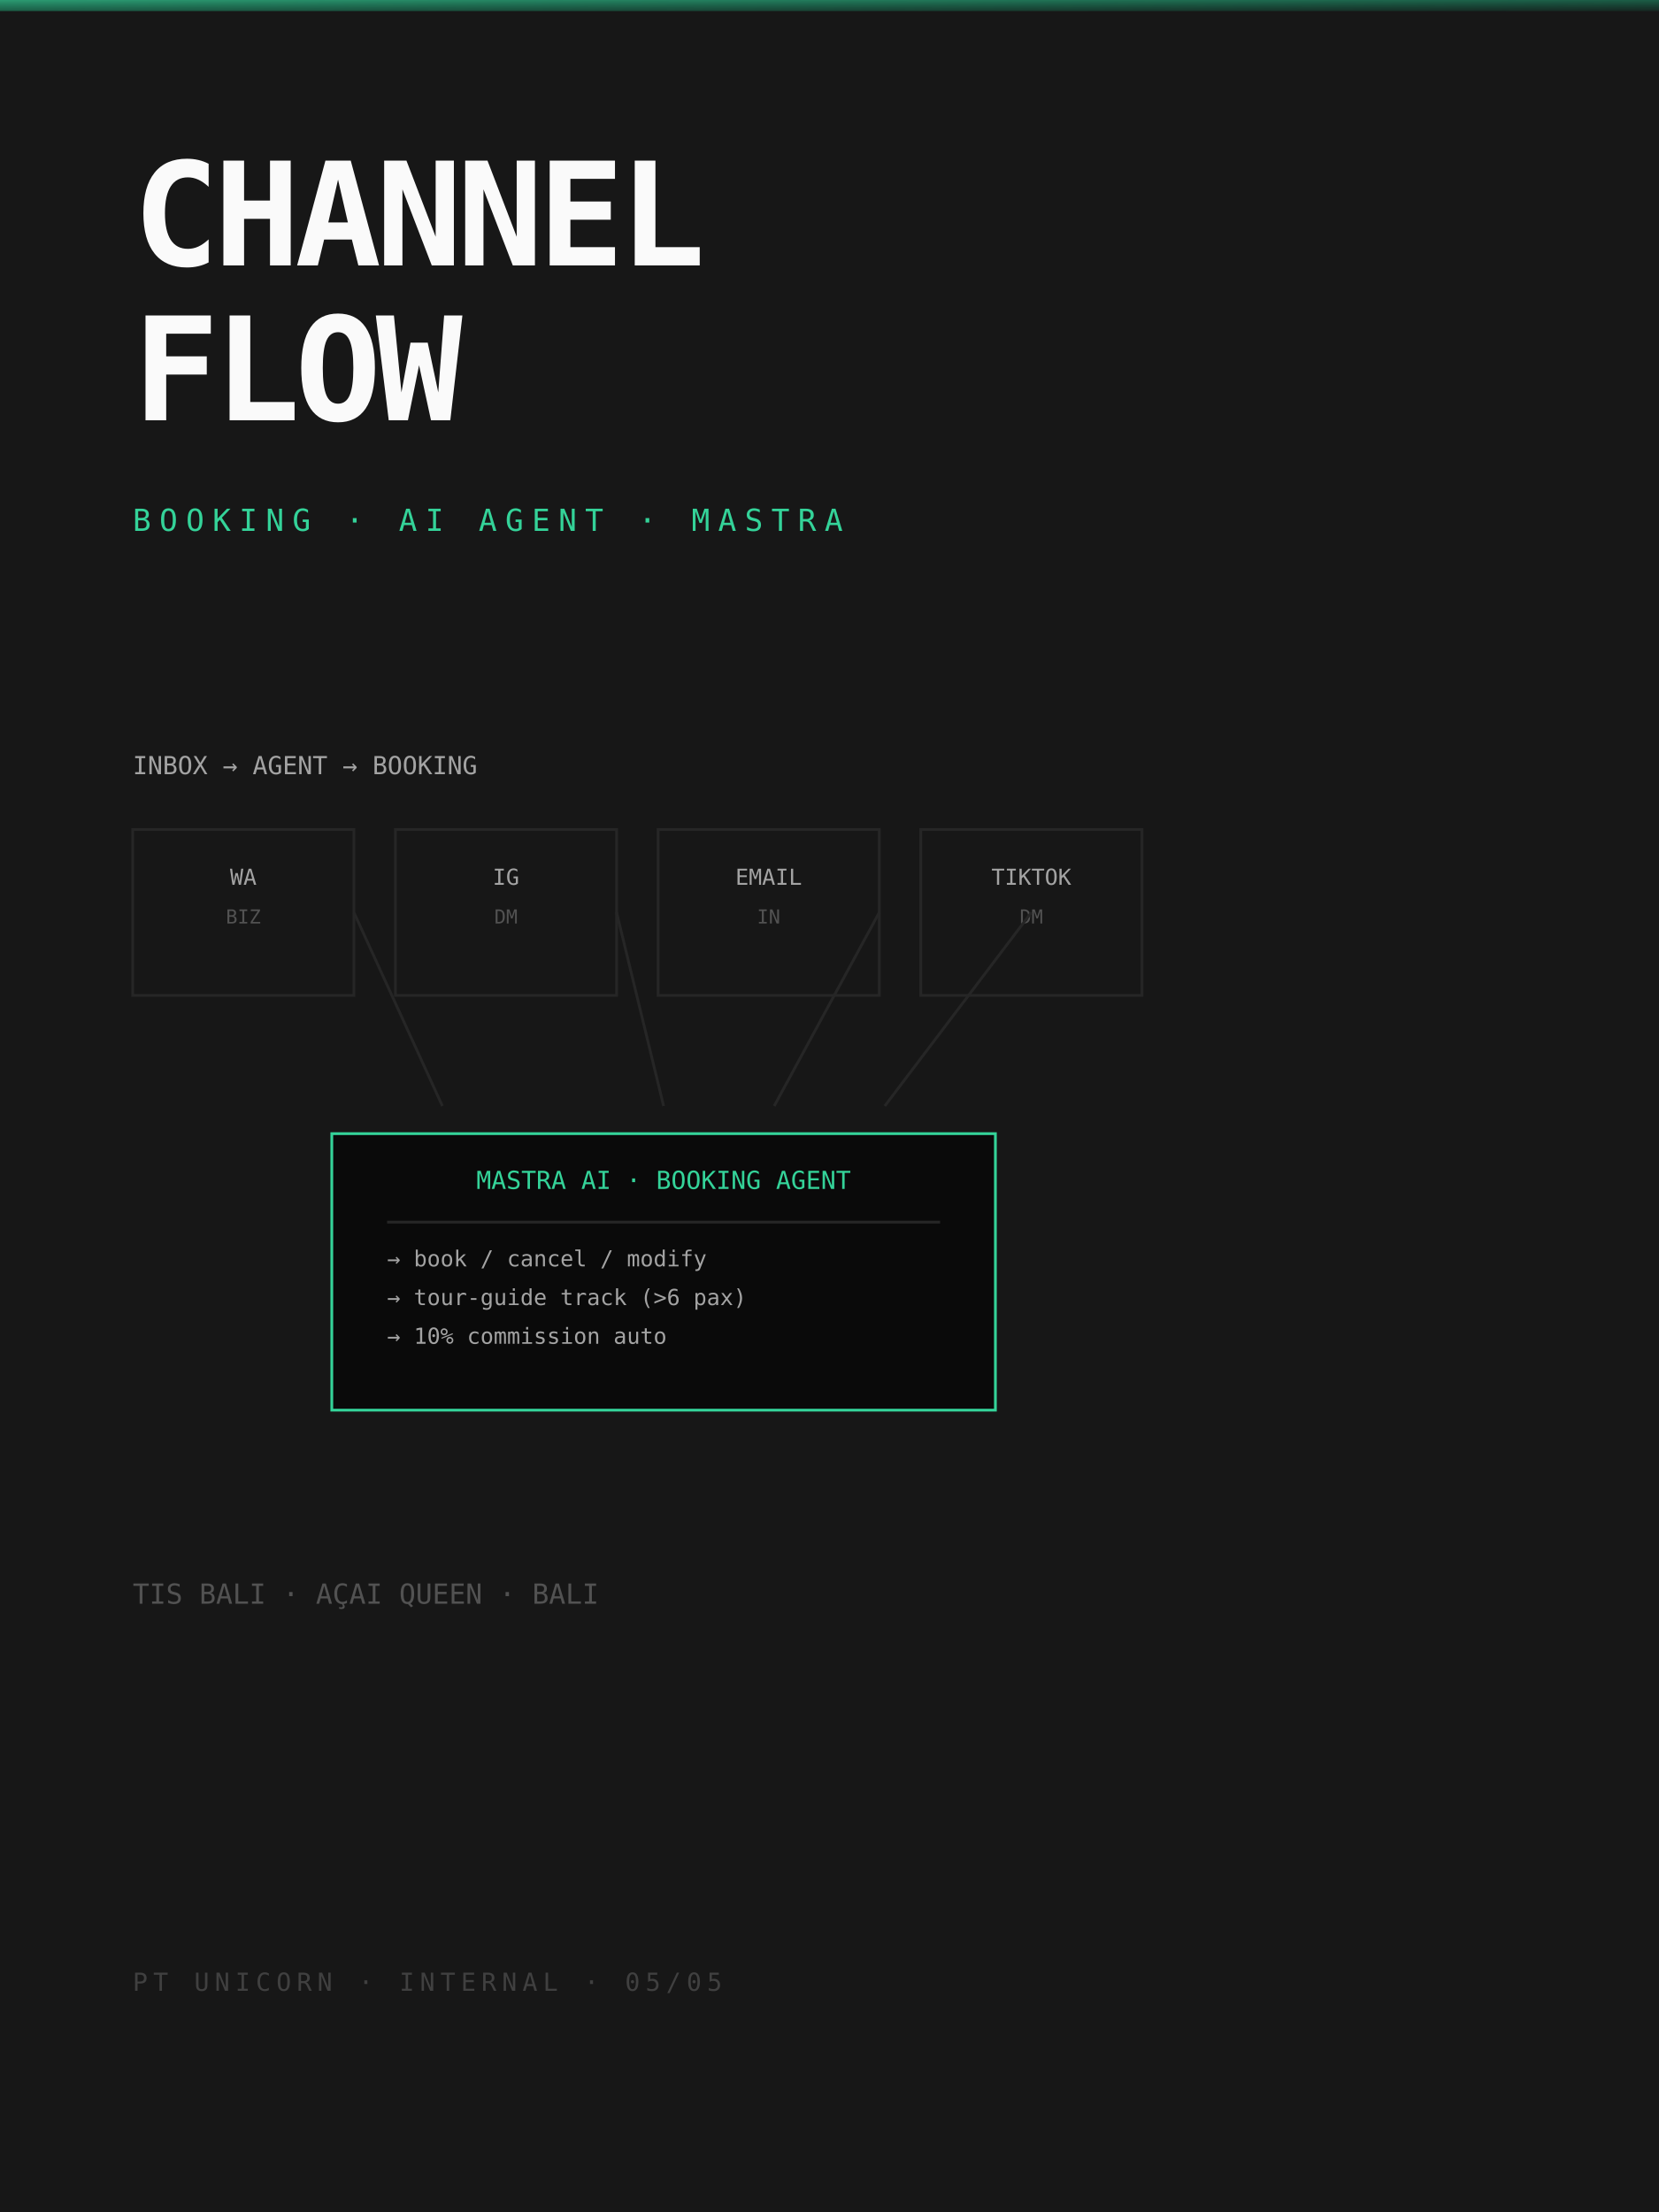
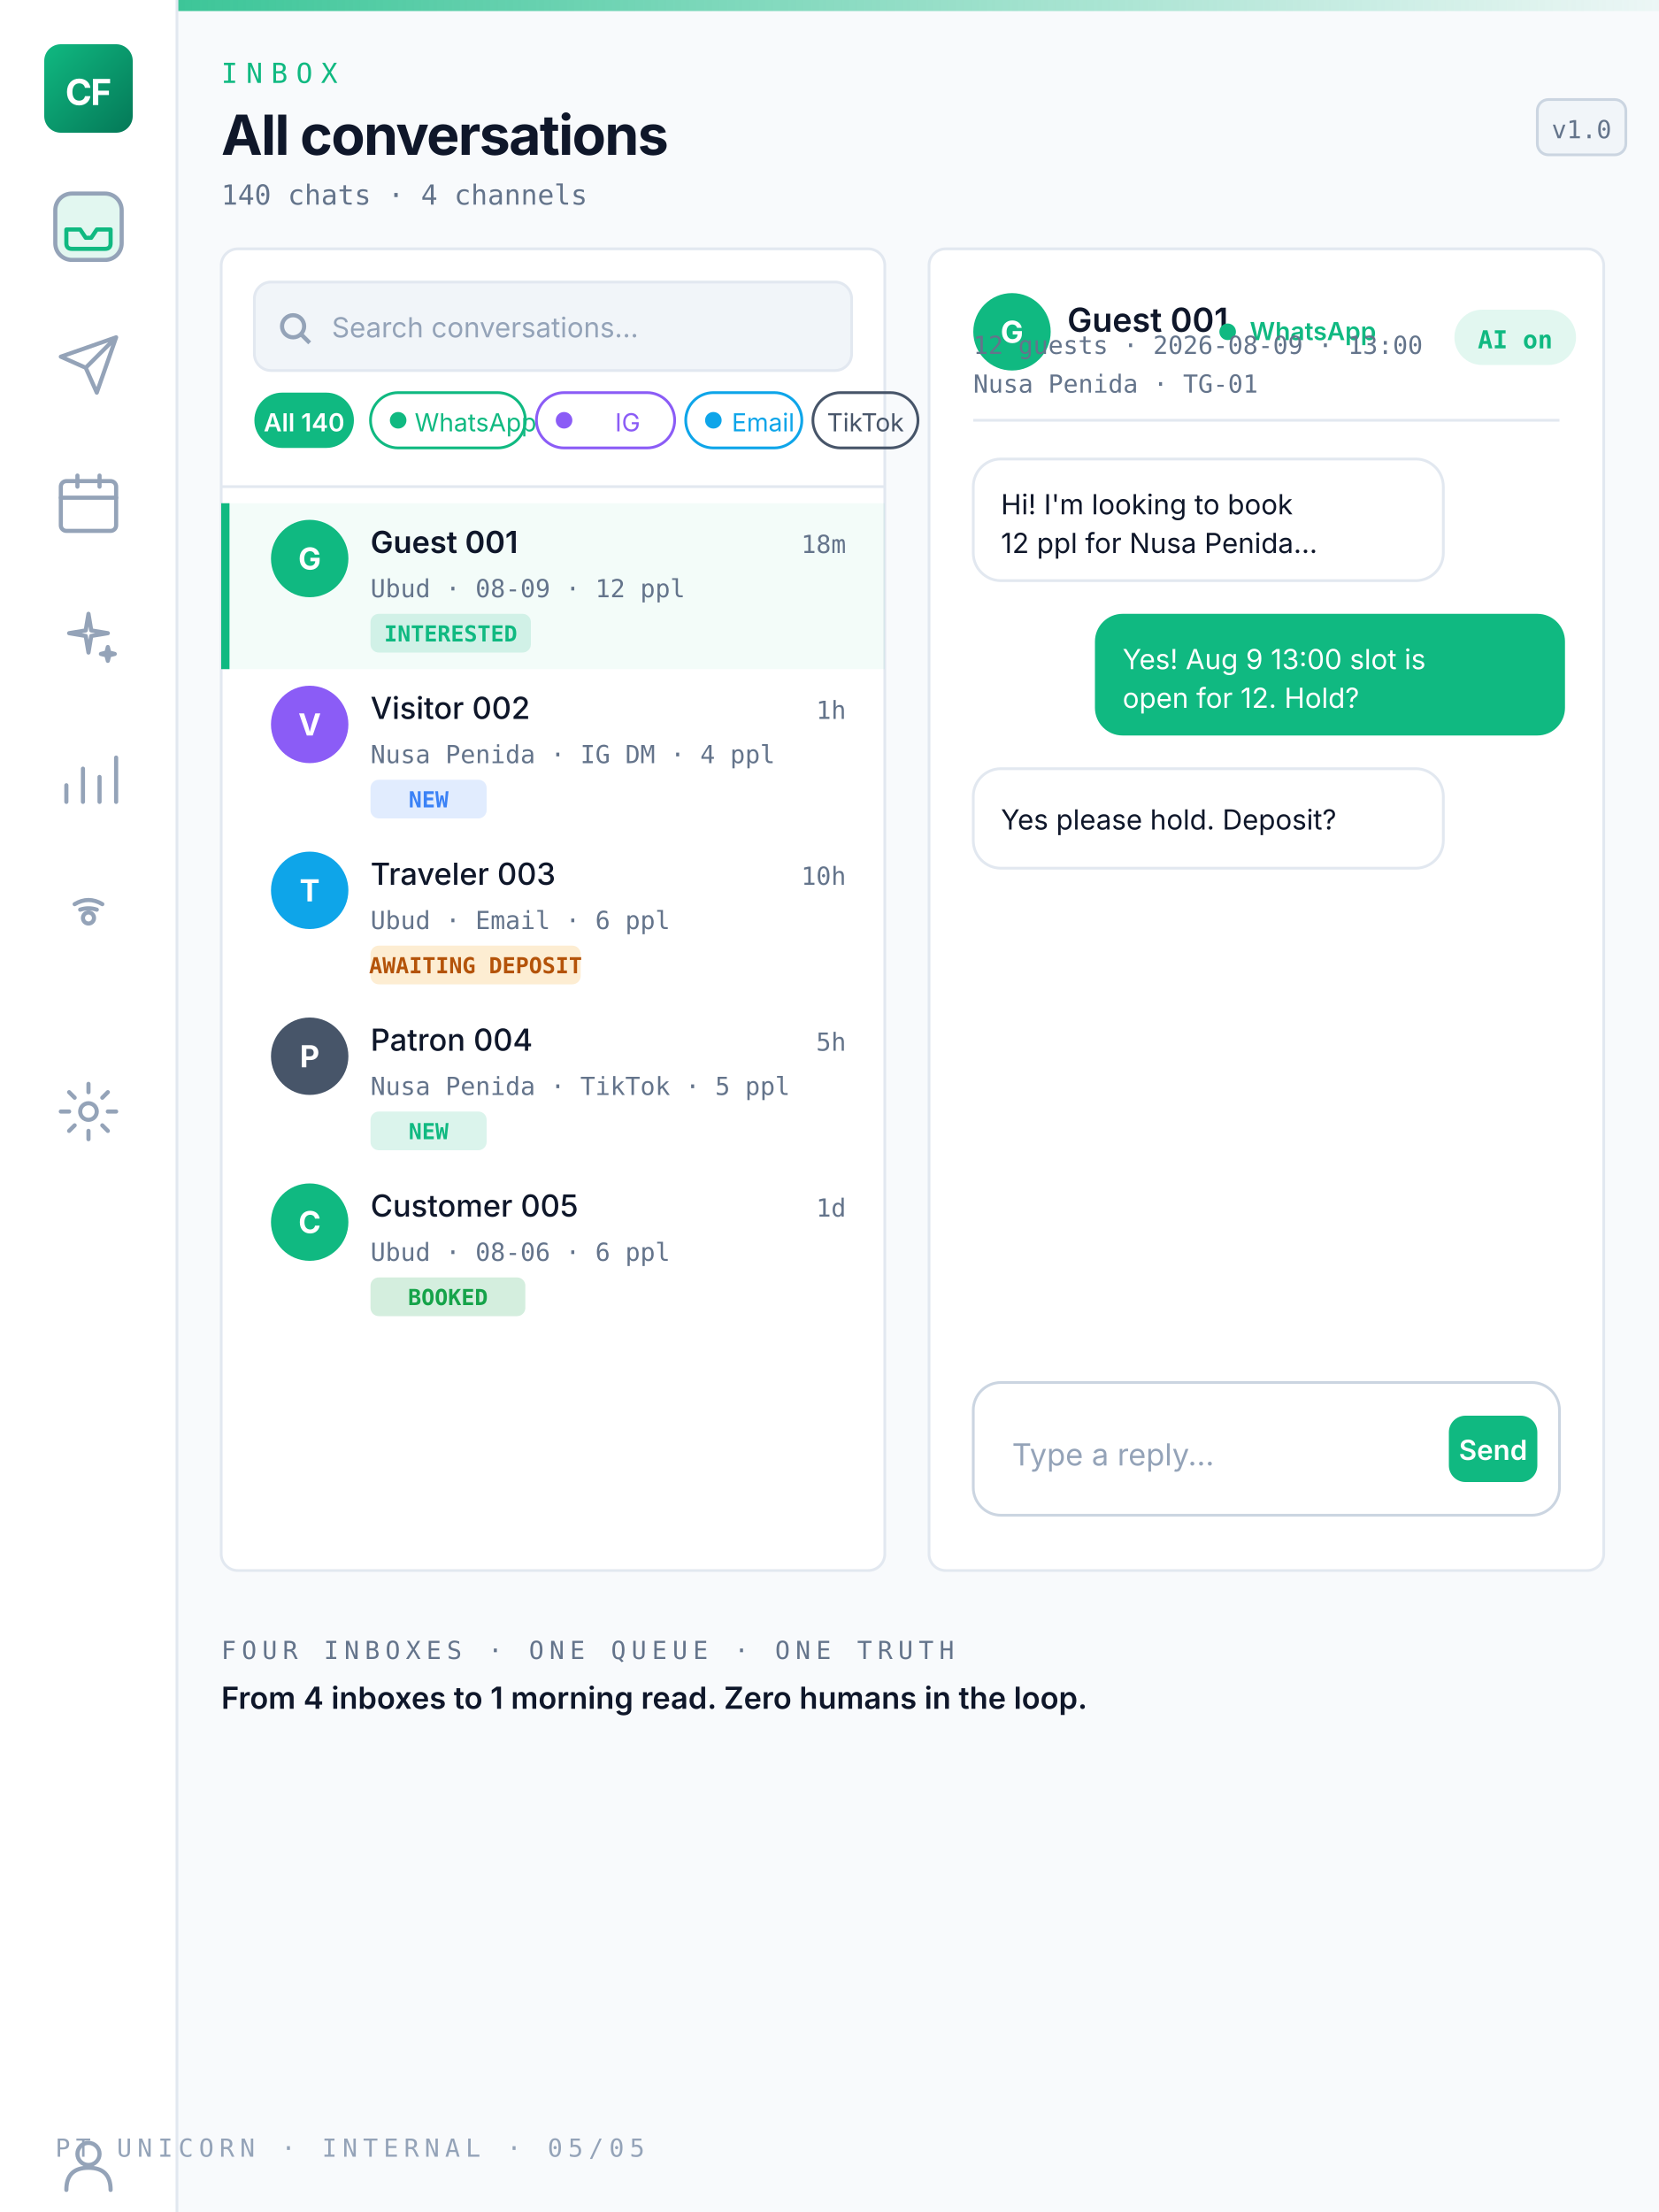
<svg xmlns="http://www.w3.org/2000/svg" viewBox="0 0 600 800" width="600" height="800">
  <defs>
-     <linearGradient id="g5" x1="0" y1="0" x2="1" y2="1">
-       <stop offset="0%" stop-color="#34d399" stop-opacity="0.7" />
-       <stop offset="100%" stop-color="#10b981" stop-opacity="0.1" />
+     <linearGradient id="cf-logo" x1="0" y1="0" x2="1" y2="1">
+       <stop offset="0%" stop-color="#10b981" />
+       <stop offset="100%" stop-color="#047857" />
+     </linearGradient>
+     <linearGradient id="cf-line" x1="0" y1="0" x2="1" y2="0">
+       <stop offset="0%" stop-color="#10b981" stop-opacity="0.9" />
+       <stop offset="100%" stop-color="#10b981" stop-opacity="0.05" />
    </linearGradient>
  </defs>
-   <rect width="600" height="800" fill="#171717" />
-   <rect x="0" y="0" width="600" height="4" fill="url(#g5)" />
-   <g transform="translate(48, 96)">
-     <text x="0" y="0" font-family="ui-monospace, SFMono-Regular, Menlo, monospace" font-size="52" font-weight="700" fill="#fafafa" letter-spacing="-2">CHANNEL</text>
-     <text x="0" y="56" font-family="ui-monospace, SFMono-Regular, Menlo, monospace" font-size="52" font-weight="700" fill="#fafafa" letter-spacing="-2">FLOW</text>
-     <text x="0" y="96" font-family="ui-monospace, SFMono-Regular, Menlo, monospace" font-size="11" fill="#34d399" letter-spacing="3">BOOKING  ·  AI AGENT  ·  MASTRA</text>
-   </g>
-   <g transform="translate(48, 280)" font-family="ui-monospace, SFMono-Regular, Menlo, monospace" font-size="9" fill="#a3a3a3">
-     <text x="0" y="0">INBOX → AGENT → BOOKING</text>
-   </g>
-   <g transform="translate(48, 300)">
-     <g>
-       <rect width="80" height="60" fill="none" stroke="#262626" />
-       <text x="40" y="20" text-anchor="middle" font-family="ui-monospace, SFMono-Regular, Menlo, monospace" font-size="8" fill="#a3a3a3">WA</text>
-       <text x="40" y="34" text-anchor="middle" font-family="ui-monospace, SFMono-Regular, Menlo, monospace" font-size="7" fill="#525252">BIZ</text>
+   <rect width="600" height="800" fill="#f8fafc" />
+   <rect x="0" y="0" width="600" height="4" fill="url(#cf-line)" />
+   <g transform="translate(0, 0)">
+     <rect width="64" height="800" fill="#ffffff" />
+     <line x1="64" y1="0" x2="64" y2="800" stroke="#e2e8f0" />
+     <g transform="translate(16, 16)">
+       <rect width="32" height="32" rx="6" fill="url(#cf-logo)" />
+       <text x="16" y="22" text-anchor="middle" font-family="Inter, system-ui, sans-serif" font-size="13" font-weight="700" fill="#ffffff" letter-spacing="-0.5">CF</text>
    </g>
-     <g transform="translate(95, 0)">
-       <rect width="80" height="60" fill="none" stroke="#262626" />
-       <text x="40" y="20" text-anchor="middle" font-family="ui-monospace, SFMono-Regular, Menlo, monospace" font-size="8" fill="#a3a3a3">IG</text>
-       <text x="40" y="34" text-anchor="middle" font-family="ui-monospace, SFMono-Regular, Menlo, monospace" font-size="7" fill="#525252">DM</text>
-     </g>
-     <g transform="translate(190, 0)">
-       <rect width="80" height="60" fill="none" stroke="#262626" />
-       <text x="40" y="20" text-anchor="middle" font-family="ui-monospace, SFMono-Regular, Menlo, monospace" font-size="8" fill="#a3a3a3">EMAIL</text>
-       <text x="40" y="34" text-anchor="middle" font-family="ui-monospace, SFMono-Regular, Menlo, monospace" font-size="7" fill="#525252">IN</text>
-     </g>
-     <g transform="translate(285, 0)">
-       <rect width="80" height="60" fill="none" stroke="#262626" />
-       <text x="40" y="20" text-anchor="middle" font-family="ui-monospace, SFMono-Regular, Menlo, monospace" font-size="8" fill="#a3a3a3">TIKTOK</text>
-       <text x="40" y="34" text-anchor="middle" font-family="ui-monospace, SFMono-Regular, Menlo, monospace" font-size="7" fill="#525252">DM</text>
+     <g transform="translate(0, 70)" stroke="#94a3b8" stroke-width="1.5" fill="none" stroke-linecap="round" stroke-linejoin="round">
+       <g transform="translate(20, 0)">
+         <rect width="24" height="24" rx="6" fill="#10b981" fill-opacity="0.12" />
+         <path d="M4 13 L4 18 Q4 20 6 20 L18 20 Q20 20 20 18 L20 13 L15 13 L13 16 L11 16 L9 13 Z" stroke="#10b981" />
+       </g>
+       <g transform="translate(20, 50)">
+         <path d="M22 2 L11 13 M22 2 L15 22 L11 13 L2 9 Z" stroke="#94a3b8" />
+       </g>
+       <g transform="translate(20, 100)">
+         <rect x="2" y="4" width="20" height="18" rx="2" stroke="#94a3b8" />
+         <line x1="2" y1="10" x2="22" y2="10" stroke="#94a3b8" />
+         <line x1="8" y1="2" x2="8" y2="6" stroke="#94a3b8" />
+         <line x1="16" y1="2" x2="16" y2="6" stroke="#94a3b8" />
+       </g>
+       <g transform="translate(20, 150)">
+         <path d="M12 2 L13 8 L19 9 L13 10 L12 16 L11 10 L5 9 L11 8 Z" stroke="#94a3b8" />
+         <path d="M19 14 L19.5 16 L21.5 16.5 L19.5 17 L19 19 L18.5 17 L16.5 16.5 L18.5 16 Z" stroke="#94a3b8" />
+       </g>
+       <g transform="translate(20, 200)">
+         <line x1="4" y1="20" x2="4" y2="14" stroke="#94a3b8" />
+         <line x1="10" y1="20" x2="10" y2="8" stroke="#94a3b8" />
+         <line x1="16" y1="20" x2="16" y2="11" stroke="#94a3b8" />
+         <line x1="22" y1="20" x2="22" y2="4" stroke="#94a3b8" />
+       </g>
+       <g transform="translate(20, 250)">
+         <circle cx="12" cy="12" r="2" stroke="#94a3b8" />
+         <path d="M7 7 Q12 4 17 7 M9 9 Q12 8 15 9" stroke="#94a3b8" />
+       </g>
+       <g transform="translate(20, 320)">
+         <circle cx="12" cy="12" r="3" stroke="#94a3b8" />
+         <path d="M12 2 L12 5 M12 19 L12 22 M2 12 L5 12 M19 12 L22 12 M5 5 L7 7 M17 17 L19 19 M5 19 L7 17 M17 7 L19 5" stroke="#94a3b8" />
+       </g>
+       <g transform="translate(20, 700)">
+         <circle cx="12" cy="9" r="4" stroke="#94a3b8" />
+         <path d="M4 22 Q4 14 12 14 Q20 14 20 22" stroke="#94a3b8" />
+       </g>
    </g>
  </g>
-   <path d="M128 330 L160 400" stroke="#262626" stroke-width="1" fill="none" />
-   <path d="M223 330 L240 400" stroke="#262626" stroke-width="1" fill="none" />
-   <path d="M318 330 L280 400" stroke="#262626" stroke-width="1" fill="none" />
-   <path d="M373 330 L320 400" stroke="#262626" stroke-width="1" fill="none" />
-   <g transform="translate(120, 410)">
-     <rect width="240" height="100" fill="#0a0a0a" stroke="#34d399" stroke-width="1" />
-     <text x="120" y="20" text-anchor="middle" font-family="ui-monospace, SFMono-Regular, Menlo, monospace" font-size="9" fill="#34d399">MASTRA AI · BOOKING AGENT</text>
-     <line x1="20" y1="32" x2="220" y2="32" stroke="#262626" />
-     <text x="20" y="48" font-family="ui-monospace, SFMono-Regular, Menlo, monospace" font-size="8" fill="#a3a3a3">→ book / cancel / modify</text>
-     <text x="20" y="62" font-family="ui-monospace, SFMono-Regular, Menlo, monospace" font-size="8" fill="#a3a3a3">→ tour-guide track (&gt;6 pax)</text>
-     <text x="20" y="76" font-family="ui-monospace, SFMono-Regular, Menlo, monospace" font-size="8" fill="#a3a3a3">→ 10% commission auto</text>
+   <g transform="translate(80, 16)">
+     <text x="0" y="14" font-family="ui-monospace, SFMono-Regular, Menlo, monospace" font-size="10" fill="#10b981" letter-spacing="3">INBOX</text>
+     <text x="0" y="40" font-family="Inter, system-ui, sans-serif" font-size="20" font-weight="700" fill="#0f172a" letter-spacing="-0.5">All conversations</text>
+     <text x="0" y="58" font-family="ui-monospace, SFMono-Regular, Menlo, monospace" font-size="10" fill="#64748b">140 chats · 4 channels</text>
+     <rect x="476" y="20" width="32" height="20" rx="4" fill="#f1f5f9" stroke="#cbd5e1" />
+     <text x="492" y="34" text-anchor="middle" font-family="ui-monospace, SFMono-Regular, Menlo, monospace" font-size="9" fill="#64748b">v1.0</text>
  </g>
-   <g transform="translate(48, 580)" font-family="ui-monospace, SFMono-Regular, Menlo, monospace" font-size="10" fill="#525252">
-     <text x="0" y="0">TIS BALI · AÇAI QUEEN · BALI</text>
+   <g transform="translate(80, 90)">
+     <rect width="240" height="478" rx="6" fill="#ffffff" stroke="#e2e8f0" />
+     <g transform="translate(12, 12)">
+       <rect width="216" height="32" rx="6" fill="#f1f5f9" stroke="#e2e8f0" />
+       <circle cx="14" cy="16" r="4" fill="none" stroke="#94a3b8" stroke-width="1.5" />
+       <line x1="17" y1="19" x2="20" y2="22" stroke="#94a3b8" stroke-width="1.5" />
+       <text x="28" y="20" font-family="Inter, system-ui, sans-serif" font-size="10" fill="#94a3b8">Search conversations...</text>
+     </g>
+     <g transform="translate(12, 52)" font-family="Inter, system-ui, sans-serif" font-size="9">
+       <rect width="36" height="20" rx="10" fill="#10b981" />
+       <text x="18" y="14" text-anchor="middle" fill="#ffffff" font-weight="600">All 140</text>
+       <rect x="42" y="0" width="56" height="20" rx="10" fill="none" stroke="#10b981" />
+       <circle cx="52" cy="10" r="3" fill="#10b981" />
+       <text x="80" y="14" text-anchor="middle" fill="#10b981">WhatsApp</text>
+       <rect x="102" y="0" width="50" height="20" rx="10" fill="none" stroke="#8b5cf6" />
+       <circle cx="112" cy="10" r="3" fill="#8b5cf6" />
+       <text x="135" y="14" text-anchor="middle" fill="#8b5cf6">IG</text>
+       <rect x="156" y="0" width="42" height="20" rx="10" fill="none" stroke="#0ea5e9" />
+       <circle cx="166" cy="10" r="3" fill="#0ea5e9" />
+       <text x="184" y="14" text-anchor="middle" fill="#0ea5e9">Email</text>
+       <rect x="202" y="0" width="38" height="20" rx="10" fill="none" stroke="#475569" />
+       <text x="221" y="14" text-anchor="middle" fill="#475569">TikTok</text>
+     </g>
+     <line x1="0" y1="86" x2="240" y2="86" stroke="#e2e8f0" />
+     <g transform="translate(0, 92)" font-family="Inter, system-ui, sans-serif">
+       <g>
+         <rect width="240" height="60" fill="#10b981" fill-opacity="0.05" />
+         <rect width="3" height="60" fill="#10b981" />
+         <circle cx="32" cy="20" r="14" fill="#10b981" />
+         <text x="32" y="24" text-anchor="middle" font-family="Inter, system-ui, sans-serif" font-size="11" font-weight="700" fill="#ffffff">G</text>
+         <text x="54" y="18" font-size="11" font-weight="600" fill="#0f172a">Guest 001</text>
+         <text x="226" y="18" text-anchor="end" font-family="ui-monospace, SFMono-Regular, Menlo, monospace" font-size="9" fill="#64748b">18m</text>
+         <text x="54" y="34" font-family="ui-monospace, SFMono-Regular, Menlo, monospace" font-size="9" fill="#64748b">Ubud · 08-09 · 12 ppl</text>
+         <rect x="54" y="40" width="58" height="14" rx="3" fill="#10b981" fill-opacity="0.15" />
+         <text x="83" y="50" text-anchor="middle" font-family="ui-monospace, SFMono-Regular, Menlo, monospace" font-size="8" font-weight="600" fill="#10b981">INTERESTED</text>
+       </g>
+       <g transform="translate(0, 60)">
+         <circle cx="32" cy="20" r="14" fill="#8b5cf6" />
+         <text x="32" y="24" text-anchor="middle" font-family="Inter, system-ui, sans-serif" font-size="11" font-weight="700" fill="#ffffff">V</text>
+         <text x="54" y="18" font-size="11" font-weight="500" fill="#0f172a">Visitor 002</text>
+         <text x="226" y="18" text-anchor="end" font-family="ui-monospace, SFMono-Regular, Menlo, monospace" font-size="9" fill="#64748b">1h</text>
+         <text x="54" y="34" font-family="ui-monospace, SFMono-Regular, Menlo, monospace" font-size="9" fill="#64748b">Nusa Penida · IG DM · 4 ppl</text>
+         <rect x="54" y="40" width="42" height="14" rx="3" fill="#3b82f6" fill-opacity="0.15" />
+         <text x="75" y="50" text-anchor="middle" font-family="ui-monospace, SFMono-Regular, Menlo, monospace" font-size="8" font-weight="600" fill="#3b82f6">NEW</text>
+       </g>
+       <g transform="translate(0, 120)">
+         <circle cx="32" cy="20" r="14" fill="#0ea5e9" />
+         <text x="32" y="24" text-anchor="middle" font-family="Inter, system-ui, sans-serif" font-size="11" font-weight="700" fill="#ffffff">T</text>
+         <text x="54" y="18" font-size="11" font-weight="500" fill="#0f172a">Traveler 003</text>
+         <text x="226" y="18" text-anchor="end" font-family="ui-monospace, SFMono-Regular, Menlo, monospace" font-size="9" fill="#64748b">10h</text>
+         <text x="54" y="34" font-family="ui-monospace, SFMono-Regular, Menlo, monospace" font-size="9" fill="#64748b">Ubud · Email · 6 ppl</text>
+         <rect x="54" y="40" width="76" height="14" rx="3" fill="#f59e0b" fill-opacity="0.18" />
+         <text x="92" y="50" text-anchor="middle" font-family="ui-monospace, SFMono-Regular, Menlo, monospace" font-size="8" font-weight="600" fill="#b45309">AWAITING DEPOSIT</text>
+       </g>
+       <g transform="translate(0, 180)">
+         <circle cx="32" cy="20" r="14" fill="#475569" />
+         <text x="32" y="24" text-anchor="middle" font-family="Inter, system-ui, sans-serif" font-size="11" font-weight="700" fill="#ffffff">P</text>
+         <text x="54" y="18" font-size="11" font-weight="500" fill="#0f172a">Patron 004</text>
+         <text x="226" y="18" text-anchor="end" font-family="ui-monospace, SFMono-Regular, Menlo, monospace" font-size="9" fill="#64748b">5h</text>
+         <text x="54" y="34" font-family="ui-monospace, SFMono-Regular, Menlo, monospace" font-size="9" fill="#64748b">Nusa Penida · TikTok · 5 ppl</text>
+         <rect x="54" y="40" width="42" height="14" rx="3" fill="#10b981" fill-opacity="0.15" />
+         <text x="75" y="50" text-anchor="middle" font-family="ui-monospace, SFMono-Regular, Menlo, monospace" font-size="8" font-weight="600" fill="#10b981">NEW</text>
+       </g>
+       <g transform="translate(0, 240)">
+         <circle cx="32" cy="20" r="14" fill="#10b981" />
+         <text x="32" y="24" text-anchor="middle" font-family="Inter, system-ui, sans-serif" font-size="11" font-weight="700" fill="#ffffff">C</text>
+         <text x="54" y="18" font-size="11" font-weight="500" fill="#0f172a">Customer 005</text>
+         <text x="226" y="18" text-anchor="end" font-family="ui-monospace, SFMono-Regular, Menlo, monospace" font-size="9" fill="#64748b">1d</text>
+         <text x="54" y="34" font-family="ui-monospace, SFMono-Regular, Menlo, monospace" font-size="9" fill="#64748b">Ubud · 08-06 · 6 ppl</text>
+         <rect x="54" y="40" width="56" height="14" rx="3" fill="#16a34a" fill-opacity="0.18" />
+         <text x="82" y="50" text-anchor="middle" font-family="ui-monospace, SFMono-Regular, Menlo, monospace" font-size="8" font-weight="600" fill="#16a34a">BOOKED</text>
+       </g>
+     </g>
  </g>
-   <g transform="translate(48, 720)">
-     <text font-family="ui-monospace, SFMono-Regular, Menlo, monospace" font-size="9" fill="#404040" letter-spacing="2">PT UNICORN · INTERNAL · 05/05</text>
+   <g transform="translate(336, 90)">
+     <rect width="244" height="478" rx="6" fill="#ffffff" stroke="#e2e8f0" />
+     <g transform="translate(16, 16)">
+       <circle cx="14" cy="14" r="14" fill="#10b981" />
+       <text x="14" y="18" text-anchor="middle" font-family="Inter, system-ui, sans-serif" font-size="11" font-weight="700" fill="#ffffff">G</text>
+       <text x="34" y="14" font-family="Inter, system-ui, sans-serif" font-size="12" font-weight="600" fill="#0f172a">Guest 001</text>
+       <circle cx="92" cy="14" r="3" fill="#10b981" />
+       <text x="100" y="17" font-family="Inter, system-ui, sans-serif" font-size="9" fill="#10b981" font-weight="600">WhatsApp</text>
+       <rect x="174" y="6" width="44" height="20" rx="10" fill="#10b981" fill-opacity="0.12" />
+       <text x="196" y="20" text-anchor="middle" font-family="ui-monospace, SFMono-Regular, Menlo, monospace" font-size="9" font-weight="600" fill="#10b981">AI on</text>
+     </g>
+     <g transform="translate(16, 38)" font-family="ui-monospace, SFMono-Regular, Menlo, monospace" font-size="9" fill="#64748b">
+       <text x="0" y="0">12 guests · 2026-08-09 · 13:00</text>
+       <text x="0" y="14">Nusa Penida · TG-01</text>
+     </g>
+     <line x1="16" y1="62" x2="228" y2="62" stroke="#e2e8f0" />
+     <g transform="translate(16, 76)">
+       <rect width="170" height="44" rx="10" fill="#ffffff" stroke="#e2e8f0" />
+       <text x="10" y="20" font-family="Inter, system-ui, sans-serif" font-size="10" fill="#0f172a">Hi! I'm looking to book</text>
+       <text x="10" y="34" font-family="Inter, system-ui, sans-serif" font-size="10" fill="#0f172a">12 ppl for Nusa Penida...</text>
+     </g>
+     <g transform="translate(60, 132)">
+       <rect width="170" height="44" rx="10" fill="#10b981" />
+       <text x="10" y="20" font-family="Inter, system-ui, sans-serif" font-size="10" fill="#ffffff">Yes! Aug 9 13:00 slot is</text>
+       <text x="10" y="34" font-family="Inter, system-ui, sans-serif" font-size="10" fill="#ffffff">open for 12. Hold?</text>
+     </g>
+     <g transform="translate(16, 188)">
+       <rect width="170" height="36" rx="10" fill="#ffffff" stroke="#e2e8f0" />
+       <text x="10" y="22" font-family="Inter, system-ui, sans-serif" font-size="10" fill="#0f172a">Yes please hold. Deposit?</text>
+     </g>
+     <g transform="translate(16, 410)">
+       <rect width="212" height="48" rx="10" fill="#ffffff" stroke="#cbd5e1" />
+       <text x="14" y="30" font-family="Inter, system-ui, sans-serif" font-size="11" fill="#94a3b8">Type a reply...</text>
+       <rect x="172" y="12" width="32" height="24" rx="6" fill="#10b981" />
+       <text x="188" y="28" text-anchor="middle" font-family="Inter, system-ui, sans-serif" font-size="10" font-weight="600" fill="#ffffff">Send</text>
+     </g>
+   </g>
+   <g transform="translate(80, 600)">
+     <text x="0" y="0" font-family="ui-monospace, SFMono-Regular, Menlo, monospace" font-size="9" fill="#64748b" letter-spacing="2">FOUR INBOXES  ·  ONE QUEUE  ·  ONE TRUTH</text>
+     <text x="0" y="18" font-family="Inter, system-ui, sans-serif" font-size="11" fill="#0f172a" font-weight="600">From 4 inboxes to 1 morning read. Zero humans in the loop.</text>
+   </g>
+   <g transform="translate(0, 0)">
+     <text x="20" y="780" font-family="ui-monospace, SFMono-Regular, Menlo, monospace" font-size="9" fill="#94a3b8" letter-spacing="2">PT UNICORN · INTERNAL · 05/05</text>
  </g>
</svg>
